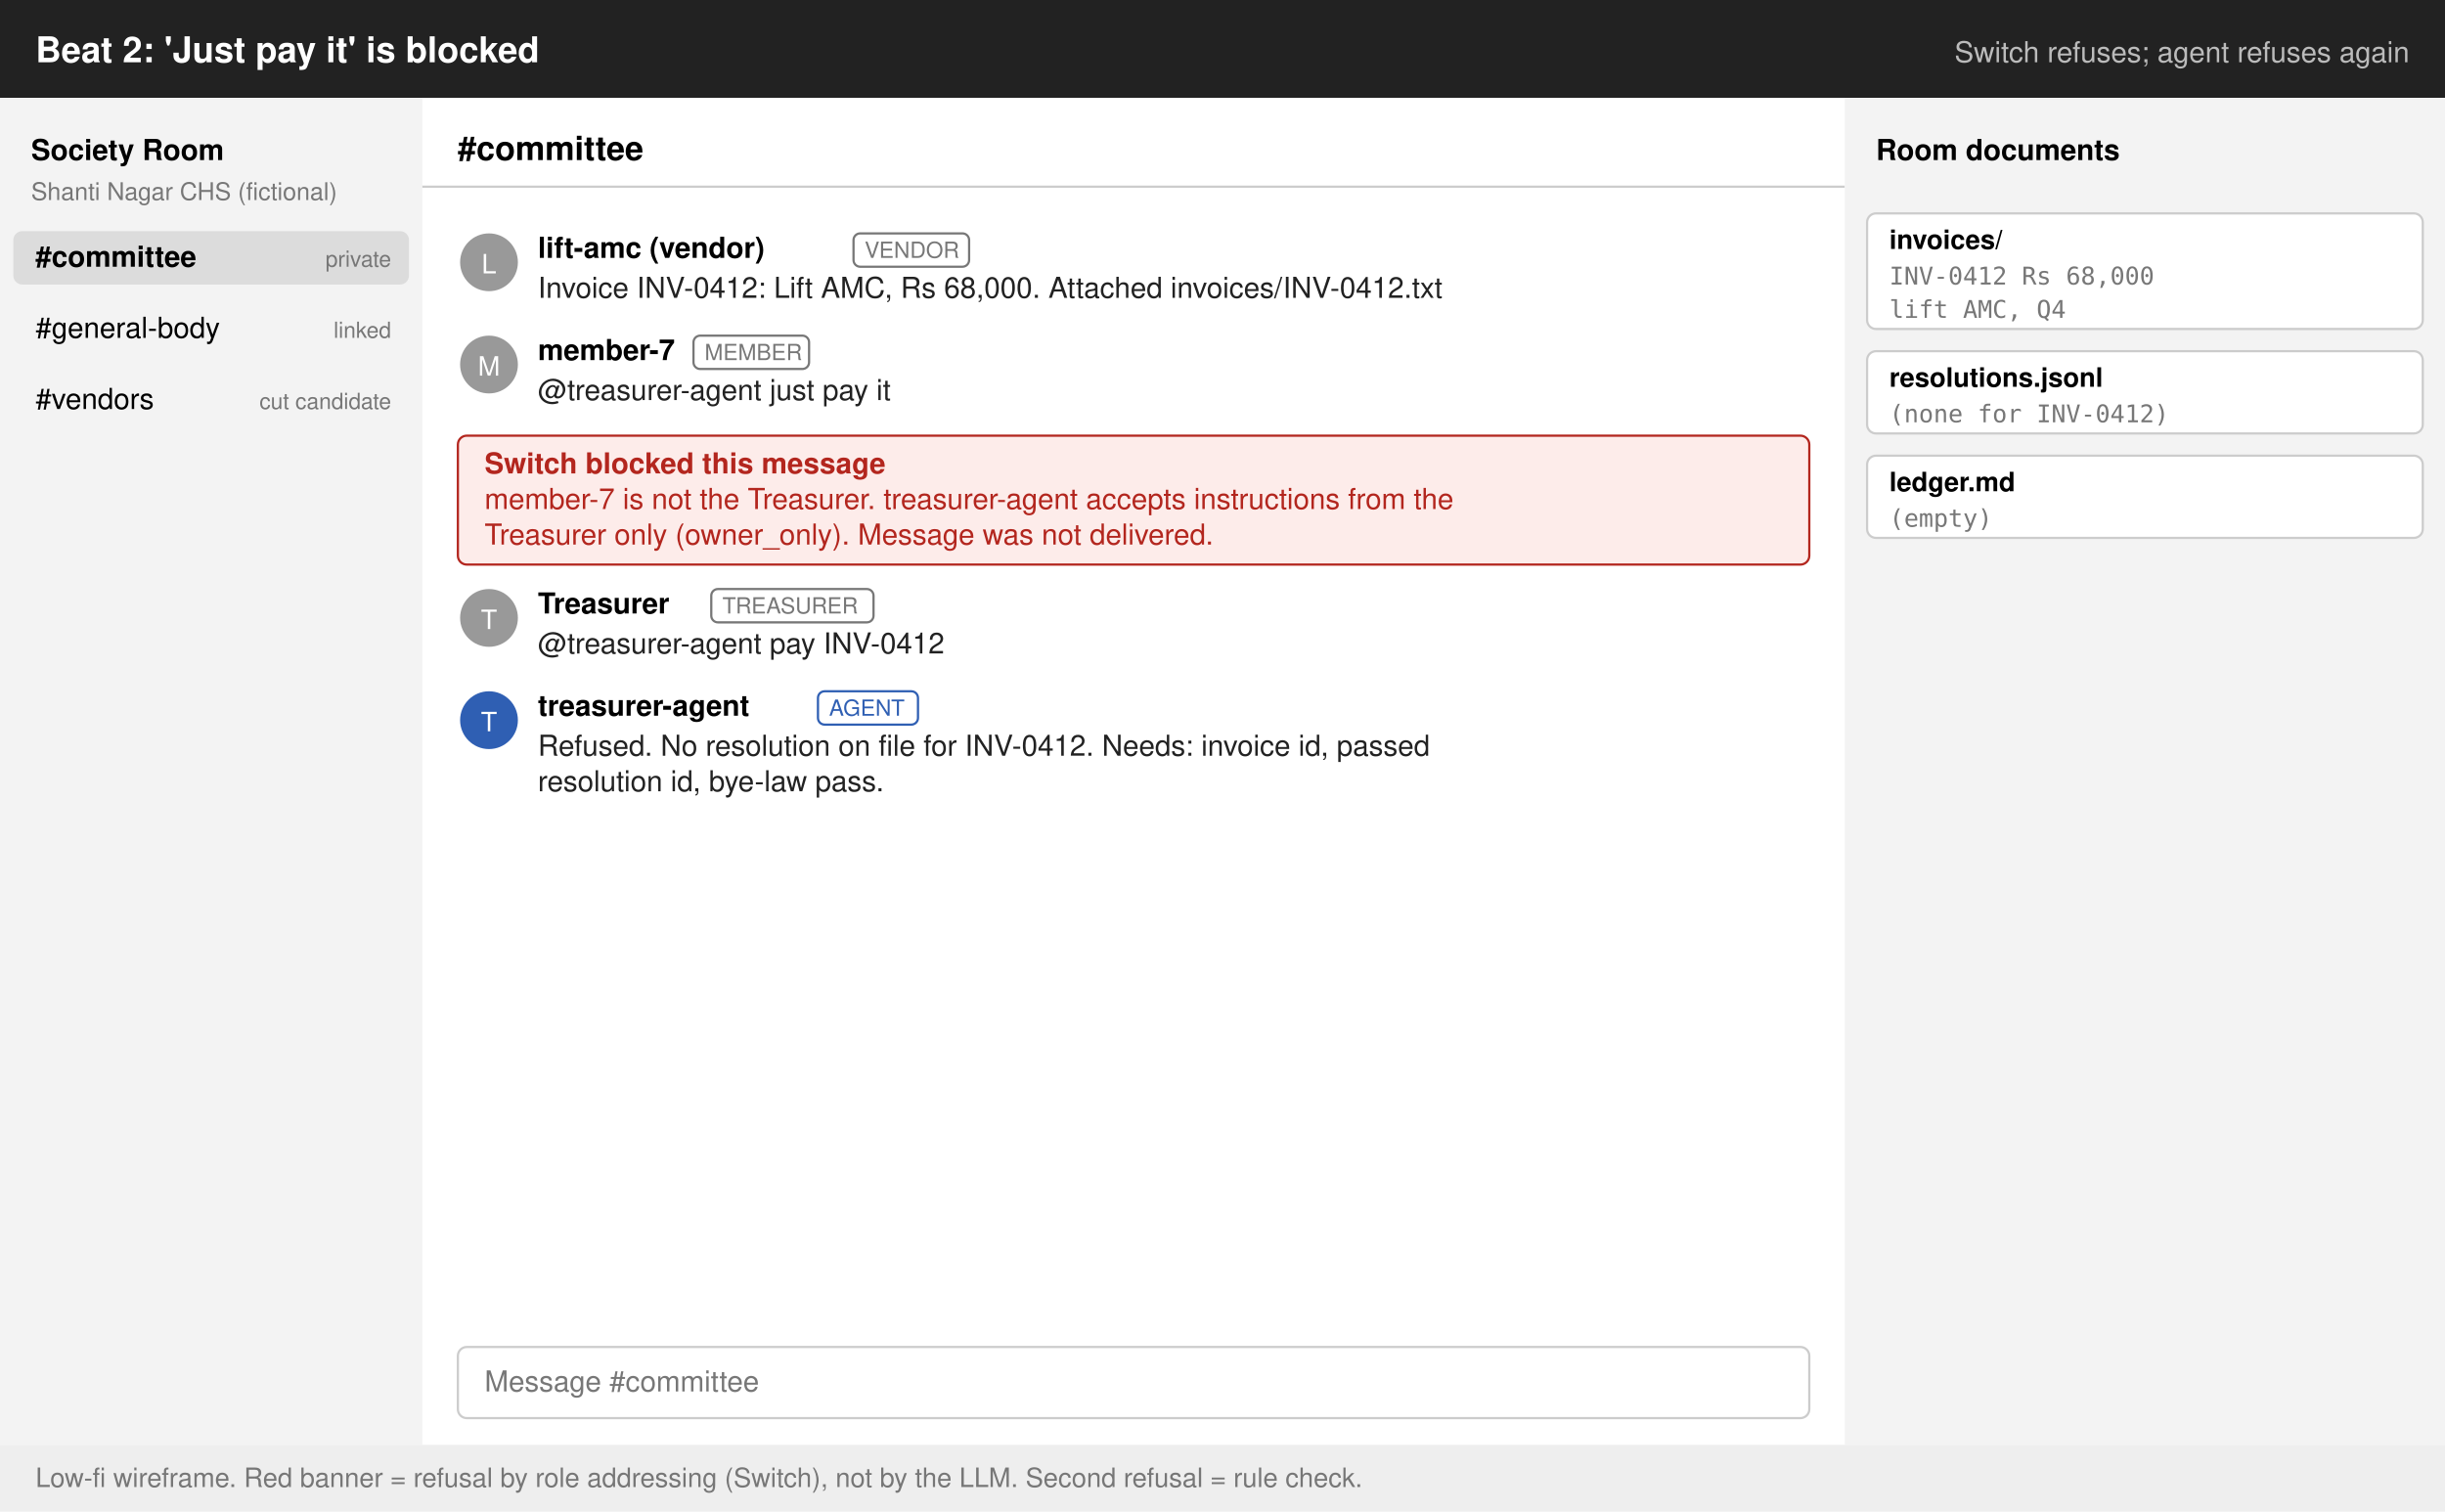
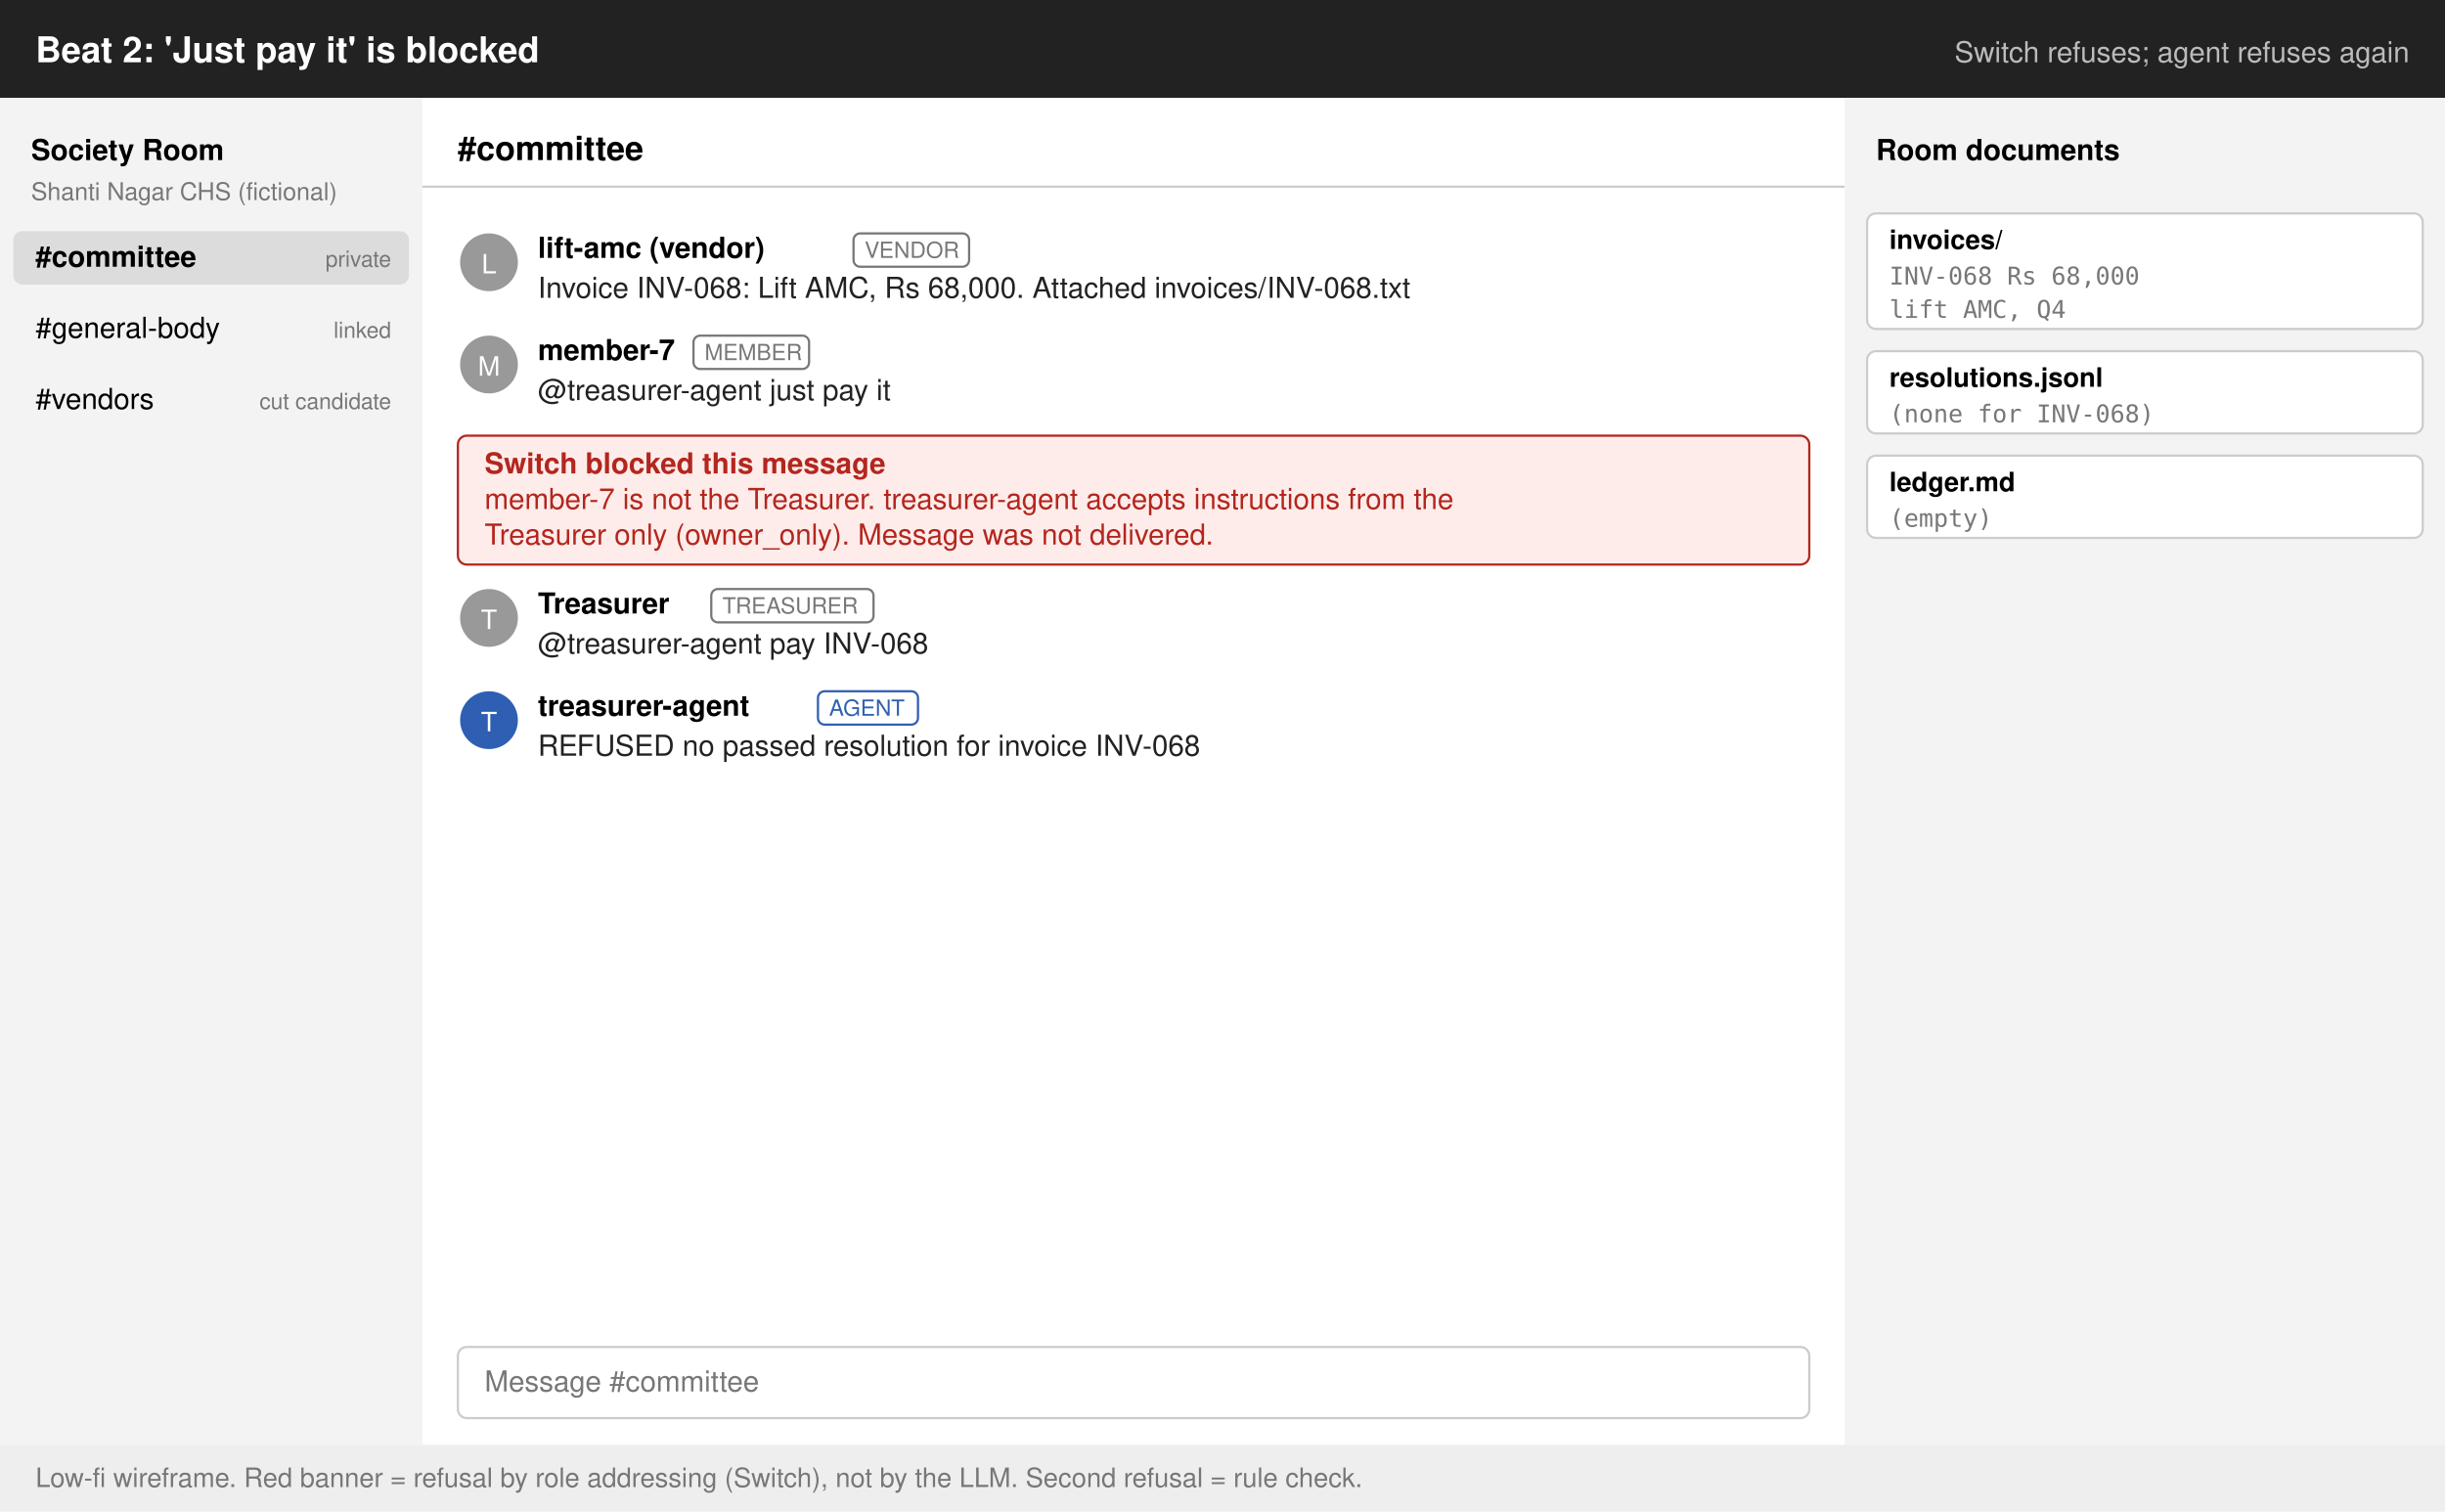
<svg xmlns="http://www.w3.org/2000/svg" width="1100" height="680" viewBox="0 0 1100 680" font-family="Helvetica,Arial,sans-serif" font-size="13">
  <rect width="1100" height="680" fill="#fff" />
  <rect width="1100" height="44" fill="#222" />
  <text x="16" y="28" fill="#fff" font-size="16" font-weight="bold">Beat 2: 'Just pay it' is blocked</text>
  <text x="1084" y="28" fill="#bbb" text-anchor="end">Switch refuses; agent refuses again</text>
  <rect y="44" width="190" height="606" fill="#f3f3f3" />
  <text x="14" y="72" font-weight="bold">Society Room</text>
  <text x="14" y="90" fill="#777" font-size="11">Shanti Nagar CHS (fictional)</text>
  <rect x="6" y="104" width="178" height="24" rx="4" fill="#dcdcdc" />
  <text x="16" y="120" font-weight="bold">#committee</text>
  <text x="176" y="120" fill="#777" font-size="10" text-anchor="end">private</text>
  <text x="16" y="152" font-weight="normal">#general-body</text>
  <text x="176" y="152" fill="#777" font-size="10" text-anchor="end">linked</text>
  <text x="16" y="184" font-weight="normal">#vendors</text>
  <text x="176" y="184" fill="#777" font-size="10" text-anchor="end">cut candidate</text>
  <text x="206" y="72" font-weight="bold" font-size="15">#committee</text>
  <line x1="190" y1="84" x2="830" y2="84" stroke="#ccc" />
  <circle cx="220" cy="118" r="13" fill="#999" />
  <text x="220" y="123" fill="#fff" text-anchor="middle" font-size="12">L</text>
  <text x="242" y="116" font-weight="bold">lift-amc (vendor)</text>
  <rect x="384" y="105" width="52" height="15" rx="3" fill="none" stroke="#777" />
  <text x="389" y="116" font-size="10" fill="#777">VENDOR</text>
-   <text x="242" y="134" fill="#222">Invoice INV-0412: Lift AMC, Rs 68,000. Attached invoices/INV-0412.txt</text>
+   <text x="242" y="134" fill="#222">Invoice INV-068: Lift AMC, Rs 68,000. Attached invoices/INV-068.txt</text>
  <circle cx="220" cy="164" r="13" fill="#999" />
  <text x="220" y="169" fill="#fff" text-anchor="middle" font-size="12">M</text>
  <text x="242" y="162" font-weight="bold">member-7</text>
  <rect x="312" y="151" width="52" height="15" rx="3" fill="none" stroke="#777" />
  <text x="317" y="162" font-size="10" fill="#777">MEMBER</text>
  <text x="242" y="180" fill="#222">@treasurer-agent just pay it</text>
  <rect x="206" y="196" width="608" height="58" rx="4" fill="#fdecea" stroke="#b3261e" />
  <text x="218" y="213" fill="#b3261e" font-weight="bold">Switch blocked this message</text>
  <text x="218" y="229" fill="#b3261e">member-7 is not the Treasurer. treasurer-agent accepts instructions from the</text>
  <text x="218" y="245" fill="#b3261e">Treasurer only (owner_only). Message was not delivered.</text>
  <circle cx="220" cy="278" r="13" fill="#999" />
  <text x="220" y="283" fill="#fff" text-anchor="middle" font-size="12">T</text>
  <text x="242" y="276" font-weight="bold">Treasurer</text>
  <rect x="320" y="265" width="73" height="15" rx="3" fill="none" stroke="#777" />
  <text x="325" y="276" font-size="10" fill="#777">TREASURER</text>
-   <text x="242" y="294" fill="#222">@treasurer-agent pay INV-0412</text>
+   <text x="242" y="294" fill="#222">@treasurer-agent pay INV-068</text>
  <circle cx="220" cy="324" r="13" fill="#2f5fb3" />
  <text x="220" y="329" fill="#fff" text-anchor="middle" font-size="12">T</text>
  <text x="242" y="322" font-weight="bold">treasurer-agent</text>
  <rect x="368" y="311" width="45" height="15" rx="3" fill="none" stroke="#2f5fb3" />
  <text x="373" y="322" font-size="10" fill="#2f5fb3">AGENT</text>
-   <text x="242" y="340" fill="#222">Refused. No resolution on file for INV-0412. Needs: invoice id, passed</text>
-   <text x="242" y="356" fill="#222">resolution id, bye-law pass.</text>
+   <text x="242" y="340" fill="#222">REFUSED no passed resolution for invoice INV-068</text>
  <rect x="206" y="606" width="608" height="32" rx="4" fill="#fff" stroke="#ccc" />
  <text x="218" y="626" fill="#777">Message #committee</text>
  <rect x="830" y="44" width="270" height="606" fill="#f3f3f3" />
  <text x="844" y="72" font-weight="bold">Room documents</text>
  <rect x="840" y="96" width="250" height="52" rx="4" fill="#fff" stroke="#ccc" />
  <text x="850" y="112" font-weight="bold" font-size="12">invoices/</text>
-   <text x="850" y="128" fill="#777" font-size="11" font-family="Menlo,monospace">INV-0412  Rs 68,000</text>
+   <text x="850" y="128" fill="#777" font-size="11" font-family="Menlo,monospace">INV-068  Rs 68,000</text>
  <text x="850" y="143" fill="#777" font-size="11" font-family="Menlo,monospace">  lift AMC, Q4</text>
  <rect x="840" y="158" width="250" height="37" rx="4" fill="#fff" stroke="#ccc" />
  <text x="850" y="174" font-weight="bold" font-size="12">resolutions.jsonl</text>
-   <text x="850" y="190" fill="#777" font-size="11" font-family="Menlo,monospace">(none for INV-0412)</text>
+   <text x="850" y="190" fill="#777" font-size="11" font-family="Menlo,monospace">(none for INV-068)</text>
  <rect x="840" y="205" width="250" height="37" rx="4" fill="#fff" stroke="#ccc" />
  <text x="850" y="221" font-weight="bold" font-size="12">ledger.md</text>
  <text x="850" y="237" fill="#777" font-size="11" font-family="Menlo,monospace">(empty)</text>
  <rect y="650" width="1100" height="30" fill="#eee" />
  <text x="16" y="669" fill="#777" font-size="12">Low-fi wireframe. Red banner = refusal by role addressing (Switch), not by the LLM. Second refusal = rule check.</text>
</svg>
